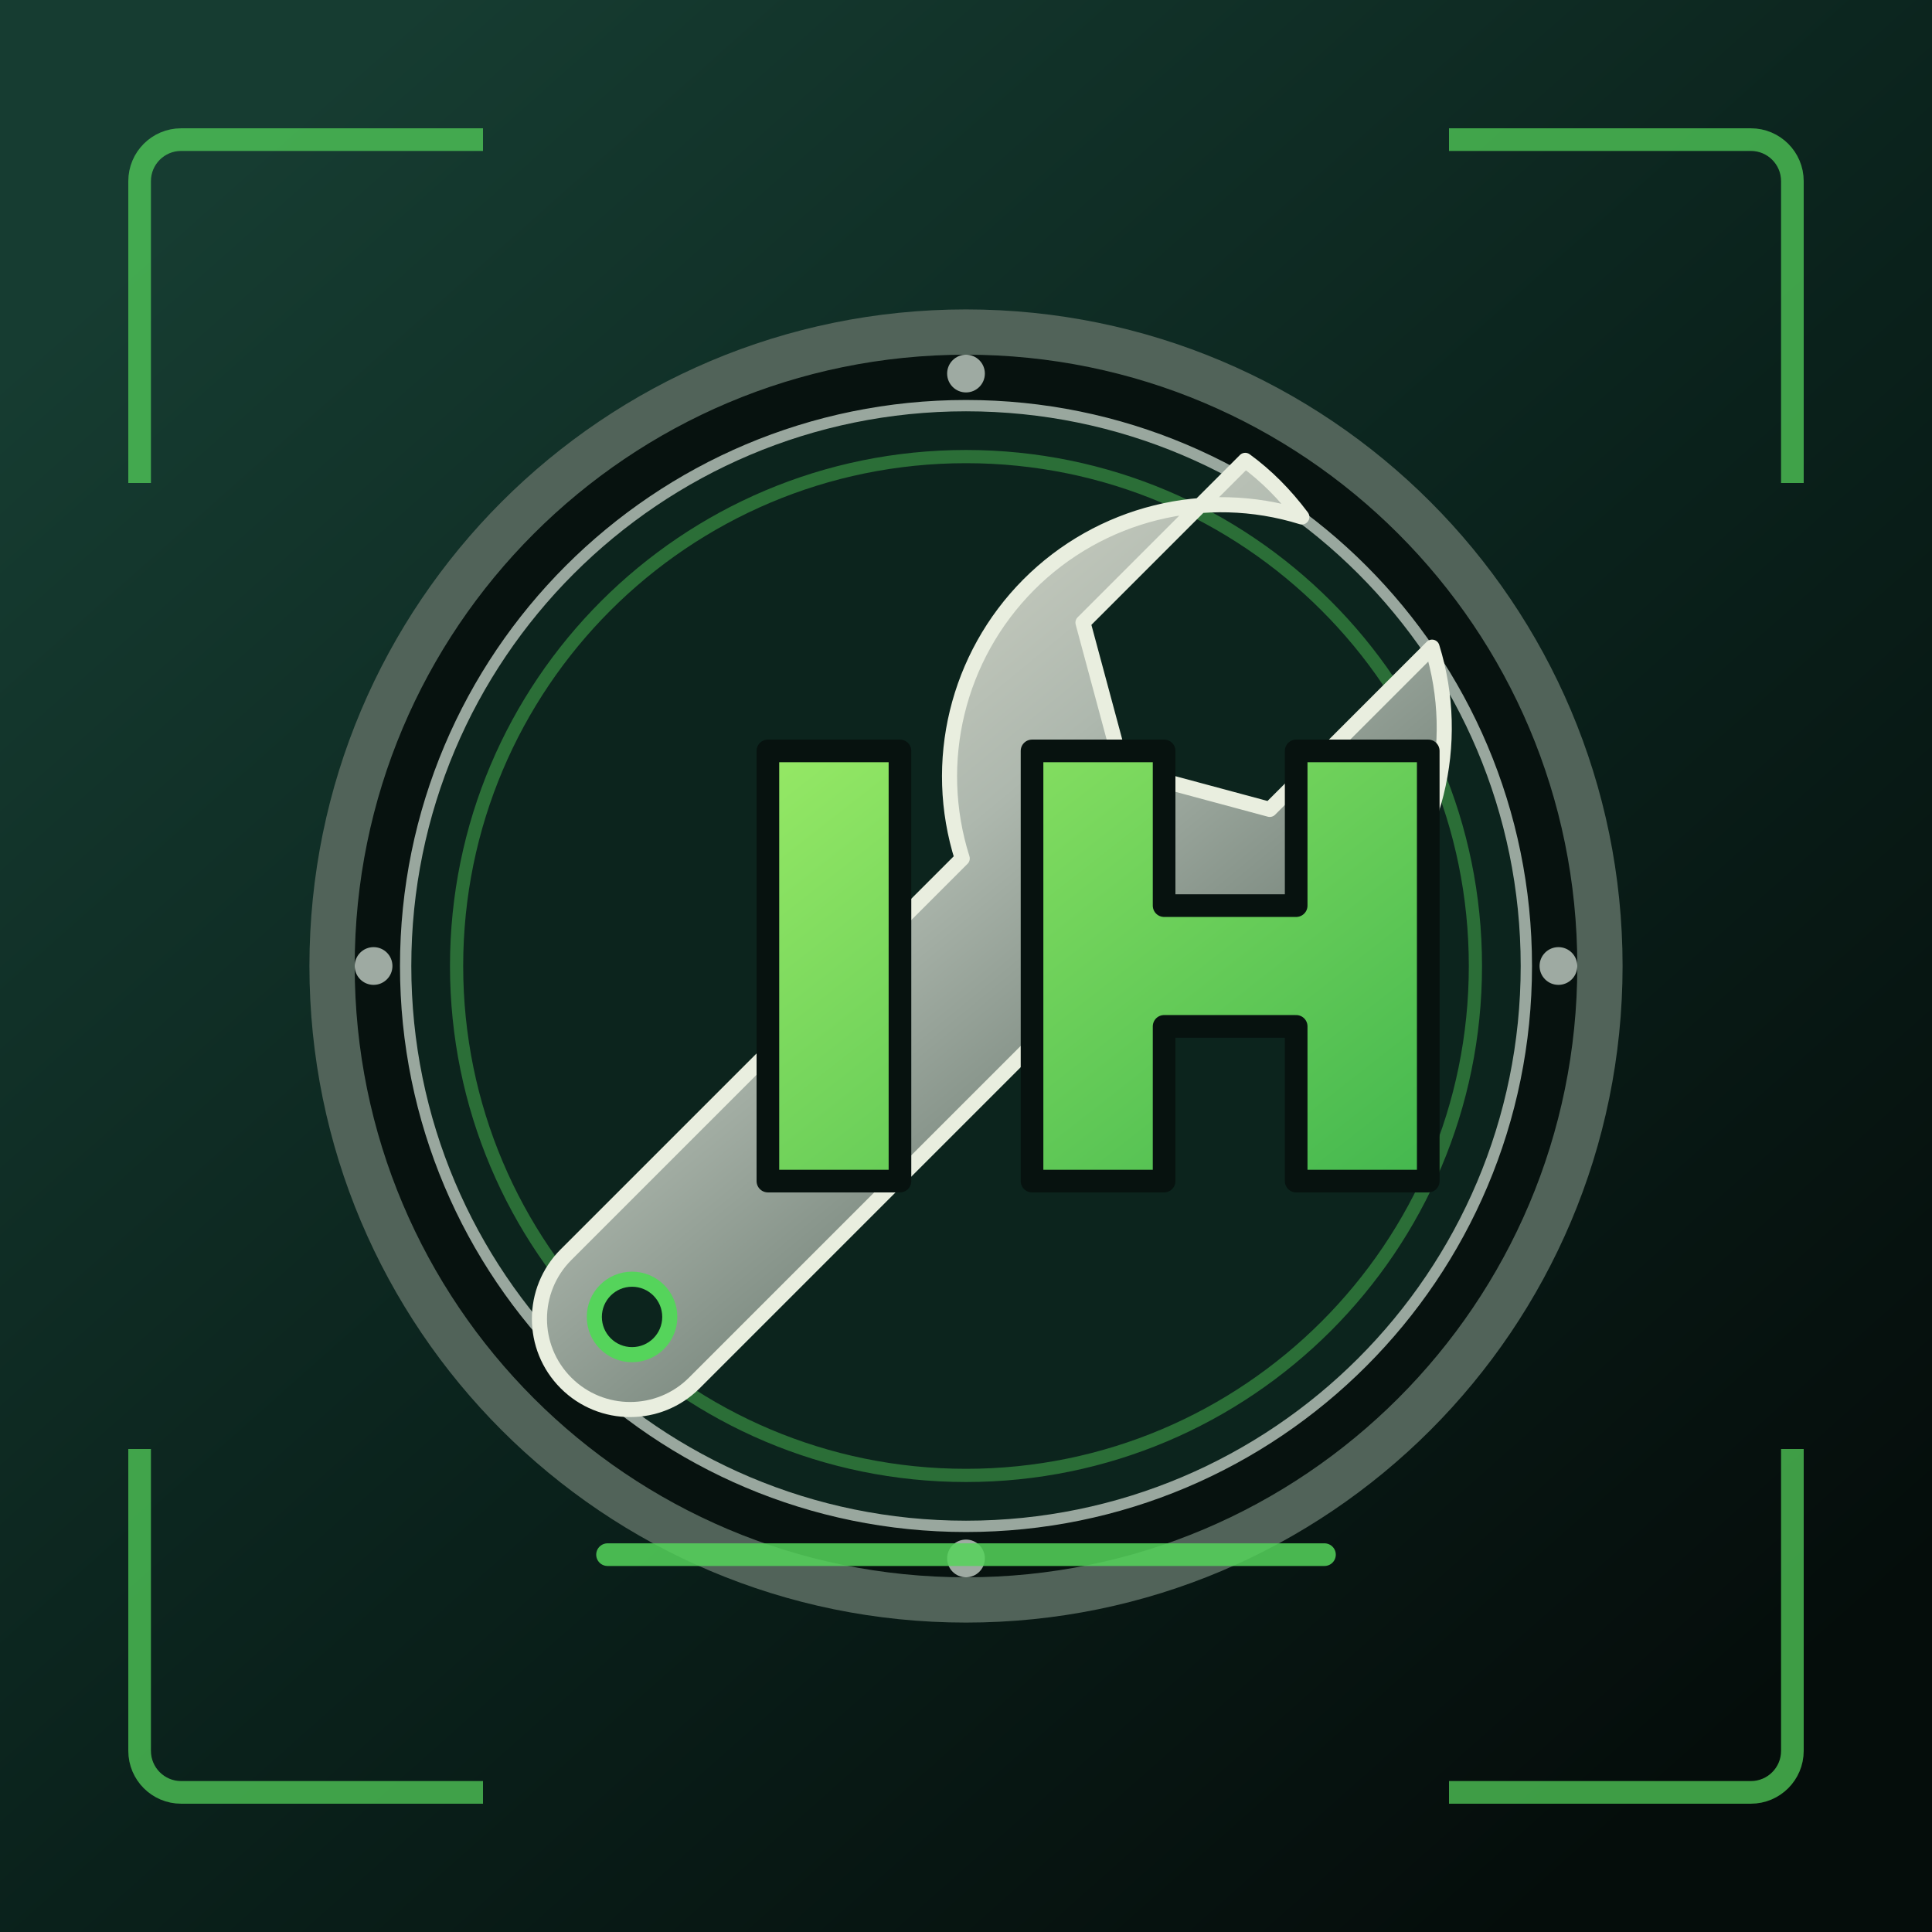
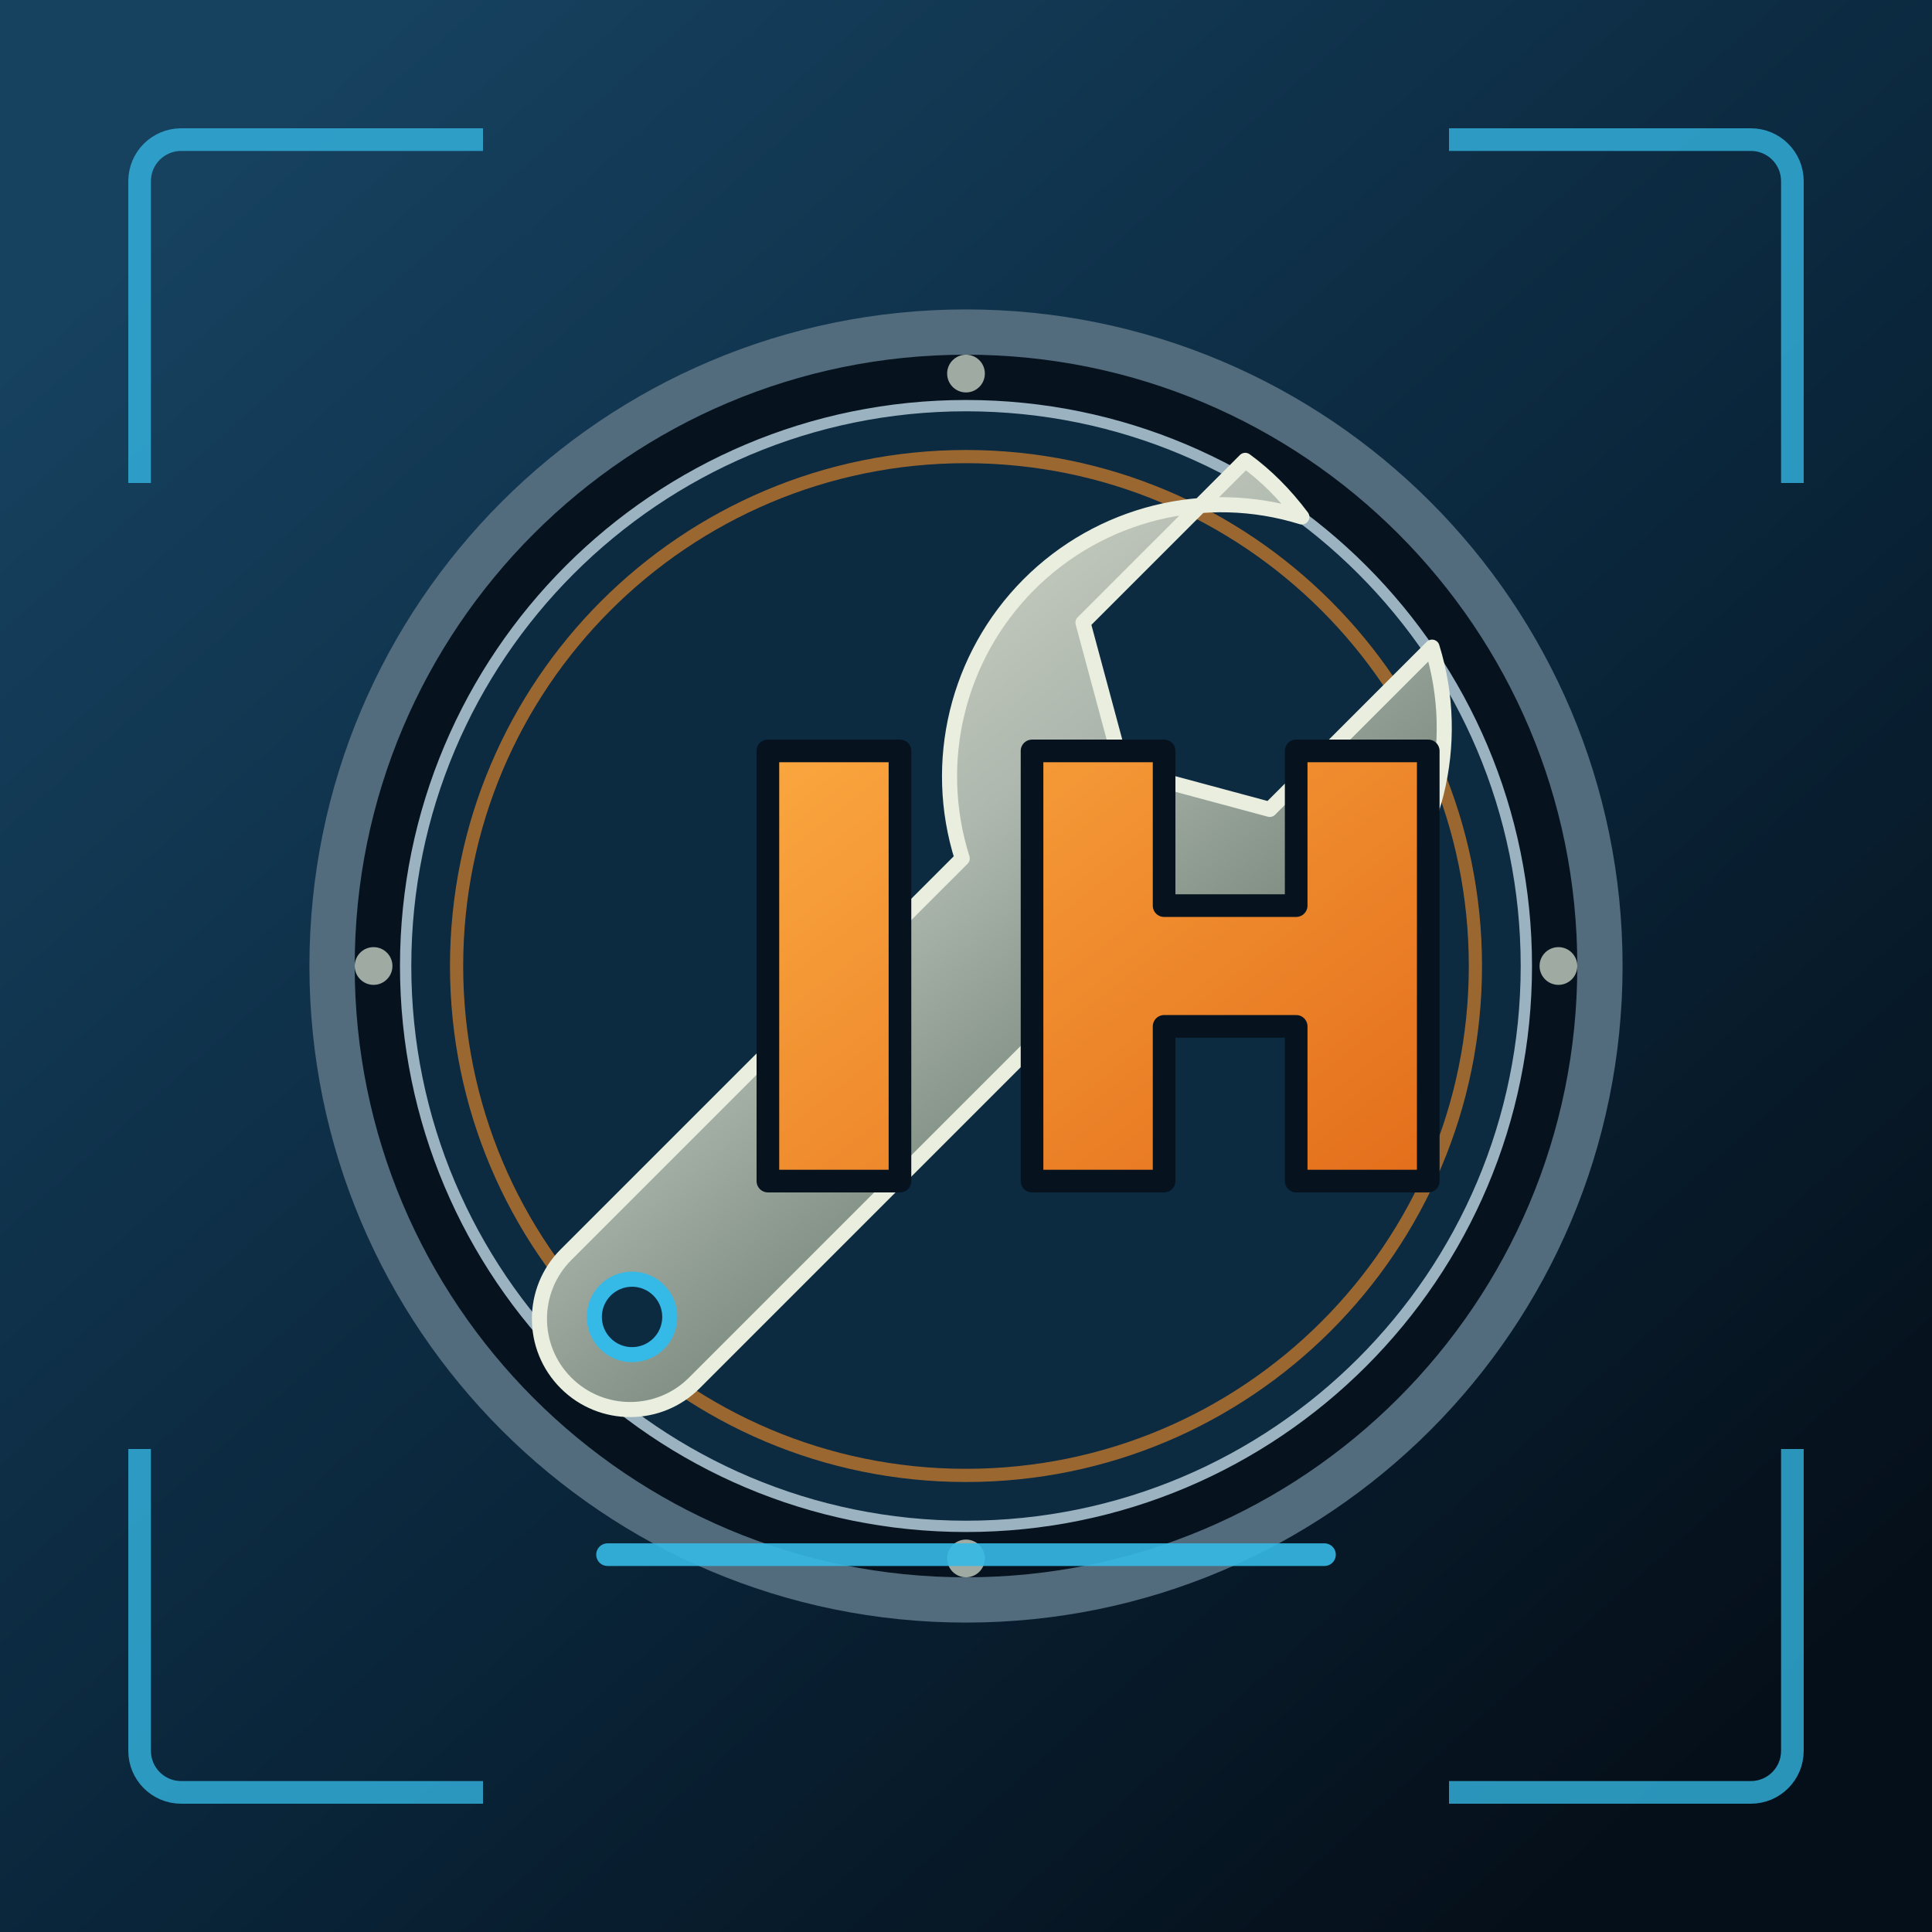
<svg xmlns="http://www.w3.org/2000/svg" width="1024" height="1024" viewBox="0 0 1024 1024">
  <defs>
    <linearGradient id="bg" x1="128" y1="80" x2="896" y2="944" gradientUnits="userSpaceOnUse">
-       <stop stop-color="#163c31" />
-       <stop offset="0.55" stop-color="#0a211b" />
-       <stop offset="1" stop-color="#050d0b" />
+       <stop stop-color="#16415f" />
+       <stop offset="0.55" stop-color="#0a263b" />
+       <stop offset="1" stop-color="#050f19" />
    </linearGradient>
    <linearGradient id="metal" x1="260" y1="210" x2="768" y2="826" gradientUnits="userSpaceOnUse">
      <stop stop-color="#f5f0df" />
      <stop offset="0.42" stop-color="#aeb8ae" />
      <stop offset="0.7" stop-color="#66766c" />
      <stop offset="1" stop-color="#d8ddcf" />
    </linearGradient>
    <linearGradient id="green" x1="360" y1="330" x2="650" y2="700" gradientUnits="userSpaceOnUse">
-       <stop stop-color="#a7f36a" />
-       <stop offset="1" stop-color="#45b84f" />
+       <stop stop-color="#ffb347" />
+       <stop offset="1" stop-color="#e46f1c" />
    </linearGradient>
  </defs>
-   <svg width="1024" height="1024" viewBox="0 0 1024 1024">
-     <defs>
-       <linearGradient id="bg" x1="128" y1="80" x2="896" y2="944" gradientUnits="userSpaceOnUse">
-         <stop stop-color="#16415f" />
-         <stop offset="0.55" stop-color="#0a263b" />
-         <stop offset="1" stop-color="#050f19" />
-       </linearGradient>
-       <linearGradient id="metal" x1="260" y1="210" x2="768" y2="826" gradientUnits="userSpaceOnUse">
-         <stop stop-color="#f5f0df" />
-         <stop offset="0.42" stop-color="#aeb8ae" />
-         <stop offset="0.7" stop-color="#66766c" />
-         <stop offset="1" stop-color="#d8ddcf" />
-       </linearGradient>
-       <linearGradient id="green" x1="360" y1="330" x2="650" y2="700" gradientUnits="userSpaceOnUse">
-         <stop stop-color="#ffb347" />
-         <stop offset="1" stop-color="#e46f1c" />
-       </linearGradient>
-     </defs>
-     <rect width="1024" height="1024" fill="url(#bg)" />
-     <path d="M74 256V96a22 22 0 0 1 22-22h160M768 74h160a22 22 0 0 1 22 22v160M950 768v160a22 22 0 0 1-22 22H768M256 950H96a22 22 0 0 1-22-22V768" fill="none" stroke="#35b9e6" stroke-width="12" opacity=".78" />
-     <circle cx="512" cy="512" r="336" fill="#06131f" stroke="#526b7d" stroke-width="24" />
-     <circle cx="512" cy="512" r="297" fill="#0c2a40" stroke="#9bb2c0" stroke-width="6" />
-     <circle cx="512" cy="512" r="270" fill="none" stroke="#f28c28" stroke-width="7" opacity=".62" />
-     <g fill="#9eaaa2">
-       <circle cx="512" cy="198" r="10" />
-       <circle cx="826" cy="512" r="10" />
-       <circle cx="512" cy="826" r="10" />
-       <circle cx="198" cy="512" r="10" />
-     </g>
-     <path d="M690 274a144 144 0 0 0-180 181L300 665a48 48 0 0 0 68 68l210-210a144 144 0 0 0 181-180l-86 86-78-21-21-78 86-86c11 8 21 18 30 30Z" fill="url(#metal)" stroke="#e9eedf" stroke-width="8" stroke-linejoin="round" />
-     <circle cx="335" cy="698" r="20" fill="#0c2a40" stroke="#35b9e6" stroke-width="8" />
-     <path d="M407 398h70v228h-70V398Zm140 0h70v82h70v-82h70v228h-70v-82h-70v82h-70V398Z" fill="url(#green)" stroke="#06131f" stroke-width="12" stroke-linejoin="round" />
-     <path d="M322 824h380" stroke="#35b9e6" stroke-width="12" stroke-linecap="round" opacity=".9" />
-   </svg>
  <rect width="1024" height="1024" fill="url(#bg)" />
-   <path d="M74 256V96a22 22 0 0 1 22-22h160M768 74h160a22 22 0 0 1 22 22v160M950 768v160a22 22 0 0 1-22 22H768M256 950H96a22 22 0 0 1-22-22V768" fill="none" stroke="#55d45b" stroke-width="12" opacity=".72" />
-   <circle cx="512" cy="512" r="336" fill="#07120f" stroke="#516359" stroke-width="24" />
-   <circle cx="512" cy="512" r="297" fill="#0c241d" stroke="#99a79e" stroke-width="6" />
-   <circle cx="512" cy="512" r="270" fill="none" stroke="#55d45b" stroke-width="7" opacity=".42" />
+   <path d="M74 256V96a22 22 0 0 1 22-22h160M768 74h160a22 22 0 0 1 22 22v160M950 768v160a22 22 0 0 1-22 22H768M256 950H96a22 22 0 0 1-22-22V768" fill="none" stroke="#35b9e6" stroke-width="12" opacity=".78" />
+   <circle cx="512" cy="512" r="336" fill="#06131f" stroke="#526b7d" stroke-width="24" />
+   <circle cx="512" cy="512" r="297" fill="#0c2a40" stroke="#9bb2c0" stroke-width="6" />
+   <circle cx="512" cy="512" r="270" fill="none" stroke="#f28c28" stroke-width="7" opacity=".62" />
  <g fill="#9eaaa2">
    <circle cx="512" cy="198" r="10" />
    <circle cx="826" cy="512" r="10" />
    <circle cx="512" cy="826" r="10" />
    <circle cx="198" cy="512" r="10" />
  </g>
  <path d="M690 274a144 144 0 0 0-180 181L300 665a48 48 0 0 0 68 68l210-210a144 144 0 0 0 181-180l-86 86-78-21-21-78 86-86c11 8 21 18 30 30Z" fill="url(#metal)" stroke="#e9eedf" stroke-width="8" stroke-linejoin="round" />
-   <circle cx="335" cy="698" r="20" fill="#0c241d" stroke="#55d45b" stroke-width="8" />
-   <path d="M407 398h70v228h-70V398Zm140 0h70v82h70v-82h70v228h-70v-82h-70v82h-70V398Z" fill="url(#green)" stroke="#07120f" stroke-width="12" stroke-linejoin="round" />
-   <path d="M322 824h380" stroke="#55d45b" stroke-width="12" stroke-linecap="round" opacity=".85" />
+   <circle cx="335" cy="698" r="20" fill="#0c2a40" stroke="#35b9e6" stroke-width="8" />
+   <path d="M407 398h70v228h-70V398Zm140 0h70v82h70v-82h70v228h-70v-82h-70v82h-70V398Z" fill="url(#green)" stroke="#06131f" stroke-width="12" stroke-linejoin="round" />
+   <path d="M322 824h380" stroke="#35b9e6" stroke-width="12" stroke-linecap="round" opacity=".9" />
</svg>
